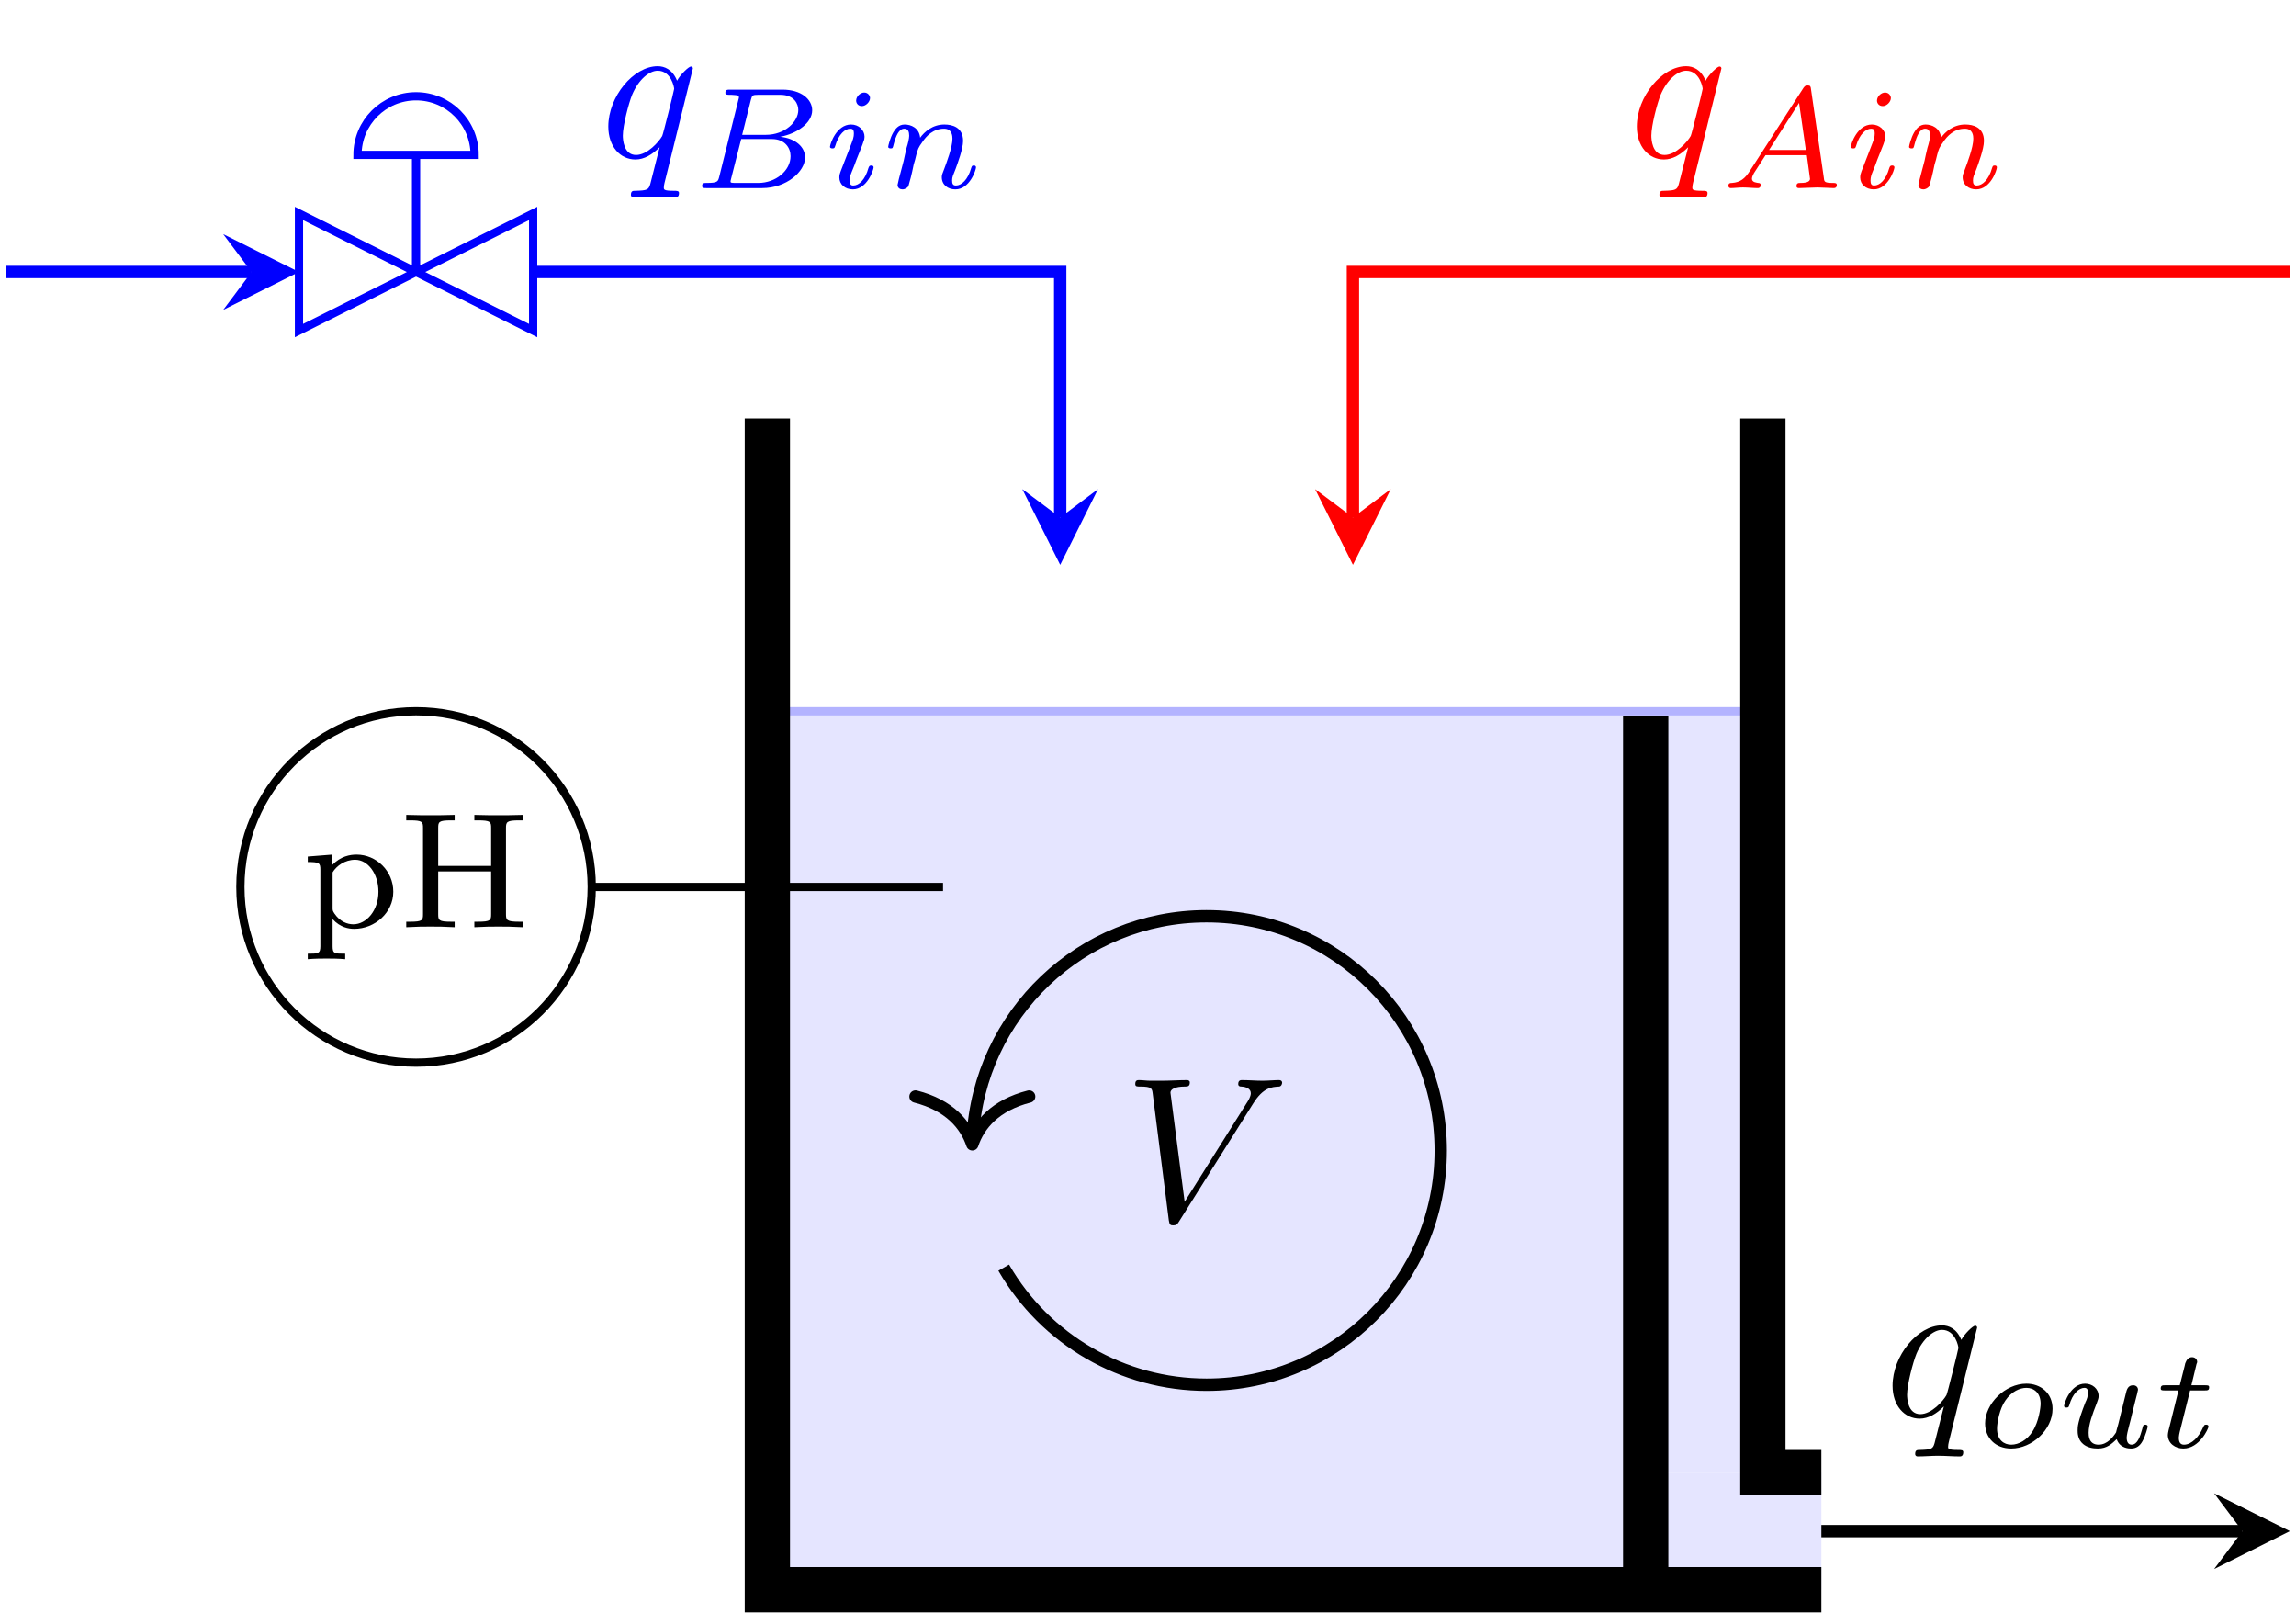
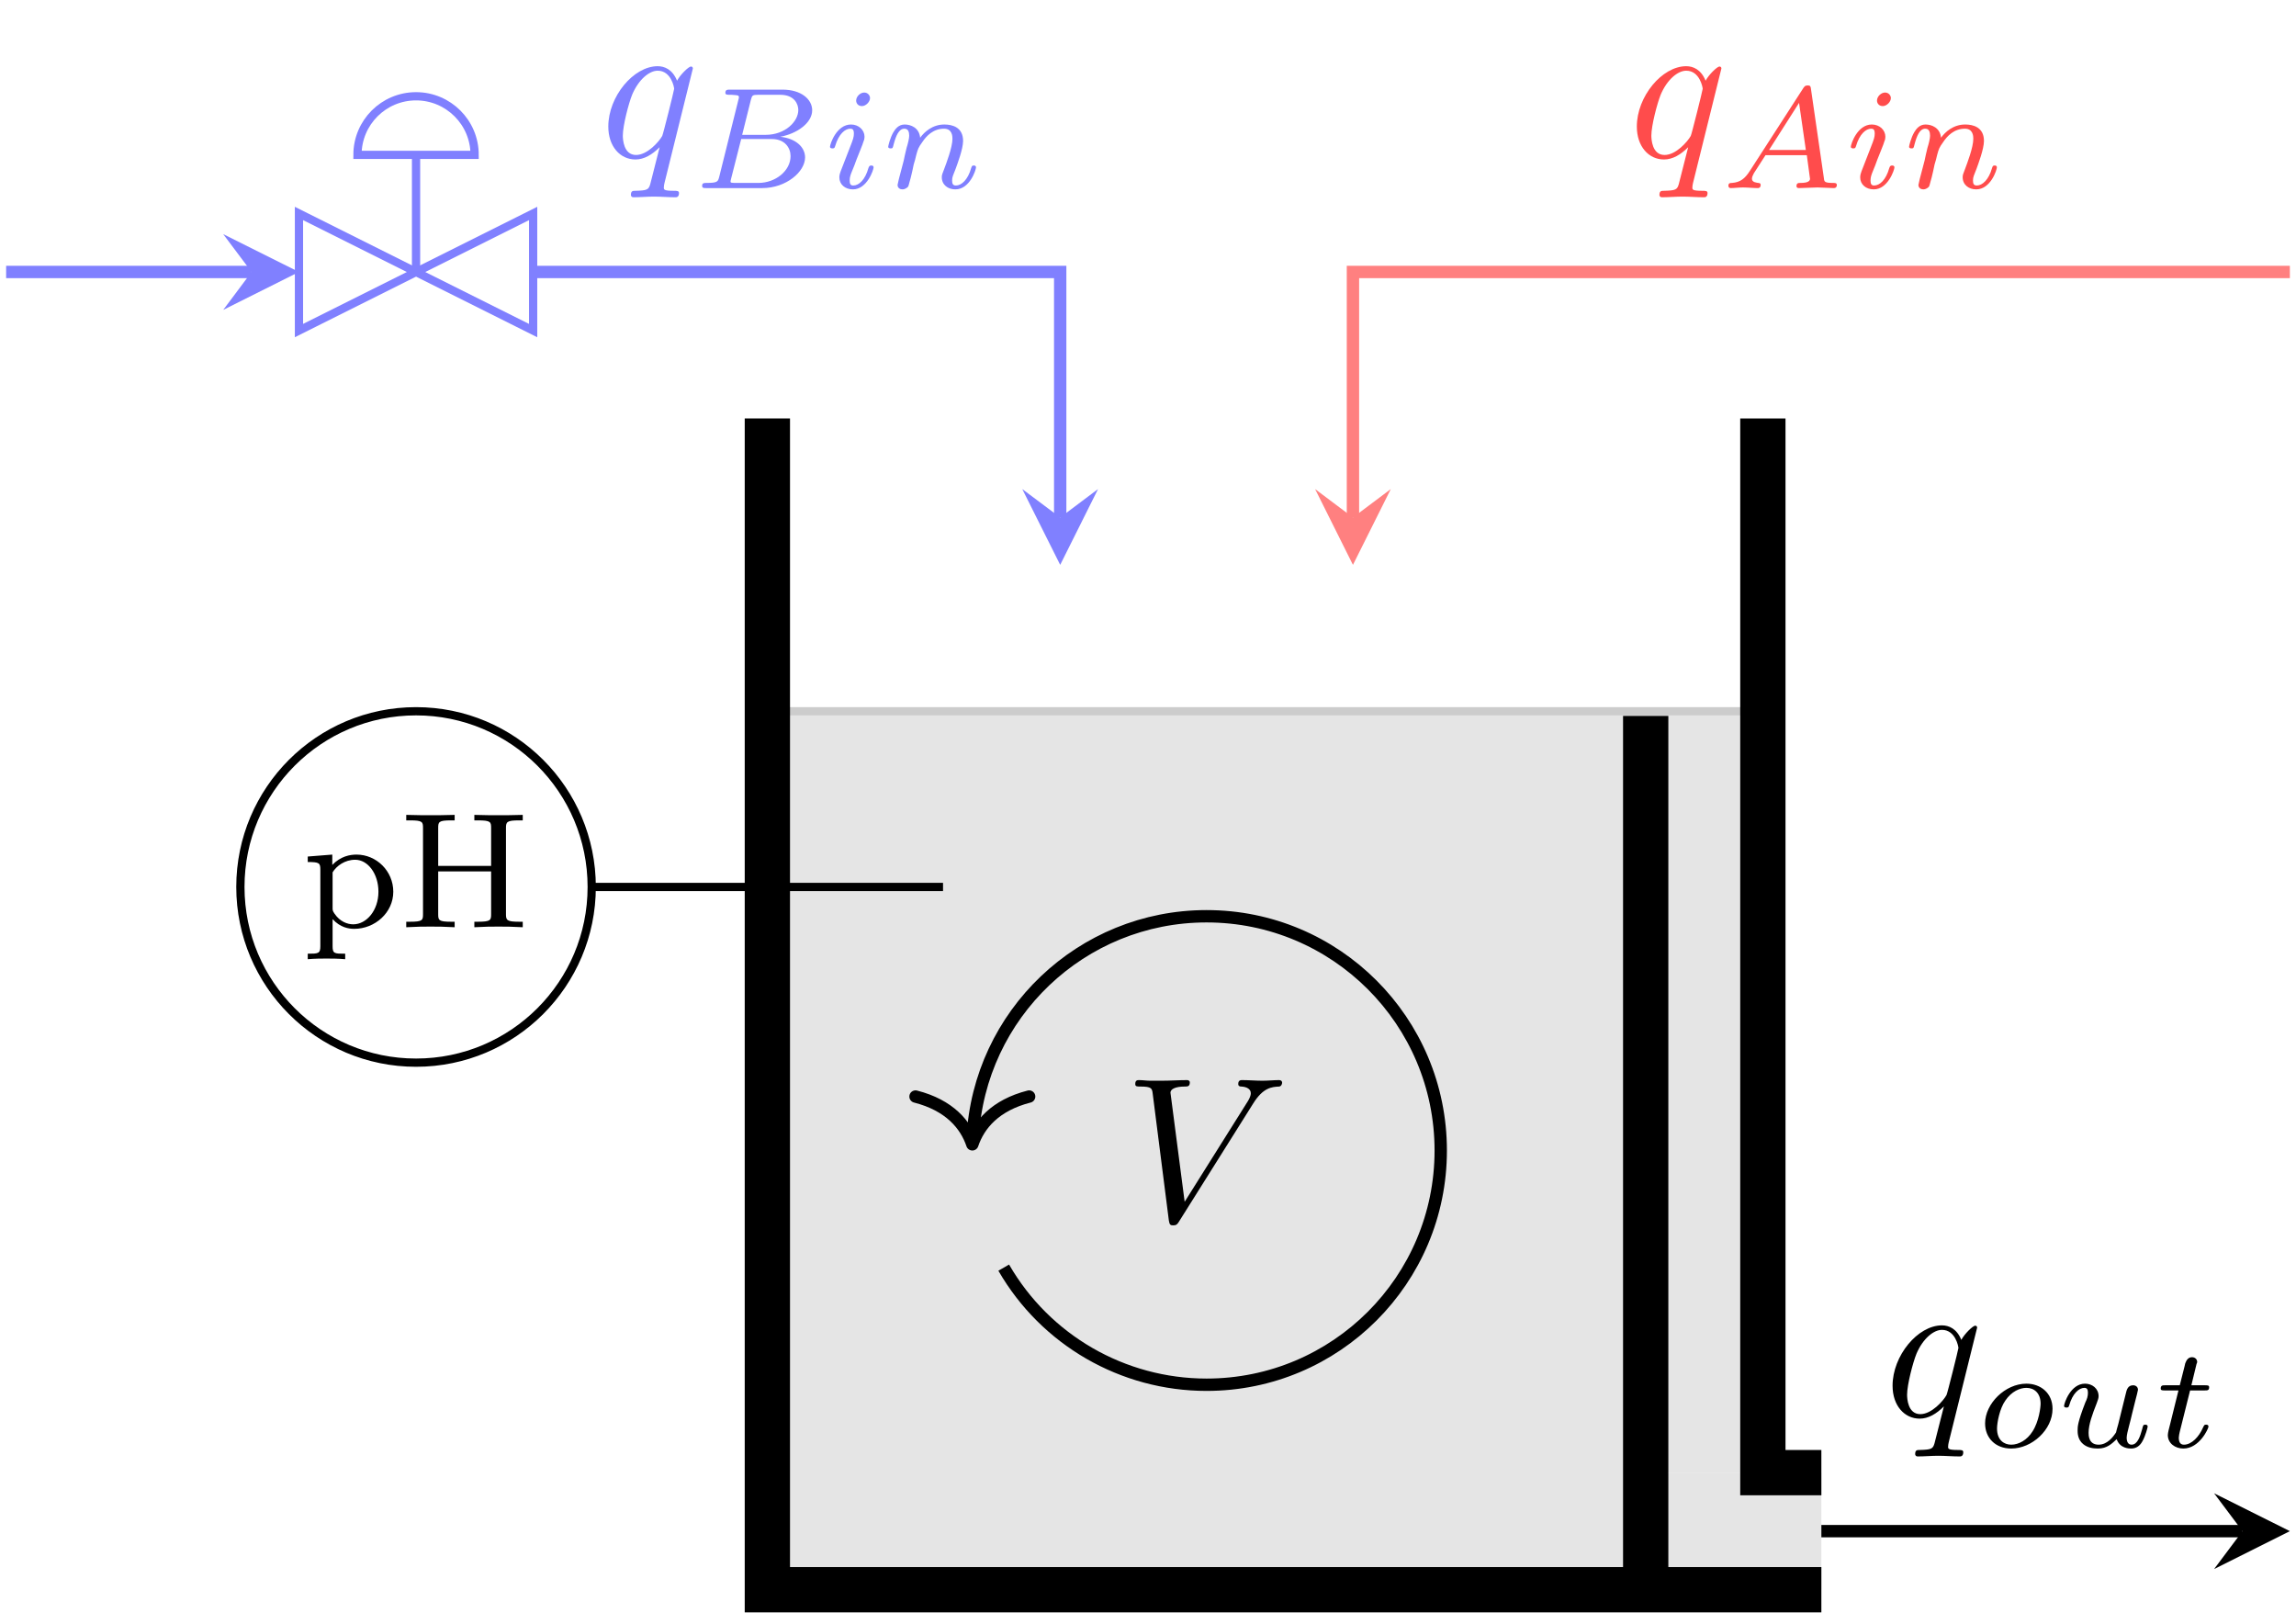
<svg xmlns="http://www.w3.org/2000/svg" xmlns:xlink="http://www.w3.org/1999/xlink" width="111.149pt" height="78.042pt" viewBox="0 0 111.149 78.042">
  <defs>
    <g>
      <g id="glyph-0-0">
        <path d="M 6.266 -5.672 C 6.75 -6.453 7.172 -6.484 7.531 -6.5 C 7.656 -6.516 7.672 -6.672 7.672 -6.688 C 7.672 -6.766 7.609 -6.812 7.531 -6.812 C 7.281 -6.812 6.984 -6.781 6.719 -6.781 C 6.391 -6.781 6.047 -6.812 5.734 -6.812 C 5.672 -6.812 5.547 -6.812 5.547 -6.625 C 5.547 -6.516 5.625 -6.5 5.703 -6.5 C 5.969 -6.484 6.156 -6.375 6.156 -6.172 C 6.156 -6.016 6.016 -5.797 6.016 -5.797 L 2.953 -0.922 L 2.266 -6.203 C 2.266 -6.375 2.5 -6.5 2.953 -6.5 C 3.094 -6.5 3.203 -6.5 3.203 -6.703 C 3.203 -6.781 3.125 -6.812 3.078 -6.812 C 2.672 -6.812 2.25 -6.781 1.828 -6.781 C 1.656 -6.781 1.469 -6.781 1.281 -6.781 C 1.109 -6.781 0.922 -6.812 0.75 -6.812 C 0.672 -6.812 0.562 -6.812 0.562 -6.625 C 0.562 -6.5 0.641 -6.5 0.812 -6.5 C 1.359 -6.5 1.375 -6.406 1.406 -6.156 L 2.188 -0.016 C 2.219 0.188 2.266 0.219 2.391 0.219 C 2.547 0.219 2.594 0.172 2.672 0.047 Z M 6.266 -5.672 " />
      </g>
      <g id="glyph-0-1">
        <path d="M 4.5 -4.297 C 4.5 -4.344 4.469 -4.391 4.406 -4.391 C 4.297 -4.391 3.891 -4 3.734 -3.703 C 3.516 -4.25 3.125 -4.406 2.797 -4.406 C 1.625 -4.406 0.406 -2.938 0.406 -1.484 C 0.406 -0.516 0.984 0.109 1.719 0.109 C 2.141 0.109 2.531 -0.125 2.891 -0.484 C 2.797 -0.141 2.469 1.203 2.438 1.297 C 2.359 1.578 2.281 1.609 1.719 1.625 C 1.594 1.625 1.5 1.625 1.5 1.828 C 1.5 1.828 1.5 1.938 1.625 1.938 C 1.938 1.938 2.297 1.906 2.625 1.906 C 2.953 1.906 3.312 1.938 3.656 1.938 C 3.703 1.938 3.828 1.938 3.828 1.734 C 3.828 1.625 3.734 1.625 3.562 1.625 C 3.094 1.625 3.094 1.562 3.094 1.469 C 3.094 1.391 3.109 1.328 3.125 1.25 Z M 1.75 -0.109 C 1.141 -0.109 1.109 -0.875 1.109 -1.047 C 1.109 -1.531 1.391 -2.609 1.562 -3.031 C 1.875 -3.766 2.391 -4.188 2.797 -4.188 C 3.453 -4.188 3.594 -3.375 3.594 -3.312 C 3.594 -3.25 3.047 -1.062 3.016 -1.031 C 2.859 -0.75 2.297 -0.109 1.75 -0.109 Z M 1.75 -0.109 " />
      </g>
      <g id="glyph-1-0">
        <path d="M 2.094 1.281 C 1.578 1.281 1.484 1.281 1.484 0.922 L 1.484 -0.391 C 1.859 0.016 2.266 0.078 2.531 0.078 C 3.531 0.078 4.422 -0.703 4.422 -1.719 C 4.422 -2.719 3.609 -3.516 2.641 -3.516 C 2.328 -3.516 1.875 -3.438 1.469 -3.016 L 1.469 -3.516 L 0.281 -3.422 L 0.281 -3.156 C 0.844 -3.156 0.891 -3.109 0.891 -2.781 L 0.891 0.922 C 0.891 1.281 0.781 1.281 0.281 1.281 L 0.281 1.547 C 0.625 1.516 0.969 1.516 1.188 1.516 C 1.422 1.516 1.75 1.516 2.094 1.547 Z M 1.484 -2.656 C 1.672 -2.969 2.078 -3.266 2.578 -3.266 C 3.188 -3.266 3.703 -2.594 3.703 -1.719 C 3.703 -0.812 3.125 -0.141 2.484 -0.141 C 2.203 -0.141 1.844 -0.266 1.578 -0.656 C 1.484 -0.797 1.484 -0.812 1.484 -0.953 Z M 1.484 -2.656 " />
      </g>
      <g id="glyph-1-1">
        <path d="M 5.172 -4.797 C 5.172 -5.094 5.203 -5.172 5.812 -5.172 L 5.984 -5.172 L 5.984 -5.438 C 5.312 -5.422 5.297 -5.422 4.812 -5.422 C 4.328 -5.422 4.312 -5.422 3.641 -5.438 L 3.641 -5.172 L 3.812 -5.172 C 4.438 -5.172 4.453 -5.094 4.453 -4.797 L 4.453 -2.969 L 1.891 -2.969 L 1.891 -4.797 C 1.891 -5.094 1.906 -5.172 2.516 -5.172 L 2.688 -5.172 L 2.688 -5.438 C 2.016 -5.422 2 -5.422 1.516 -5.422 C 1.047 -5.422 1.031 -5.422 0.344 -5.438 L 0.344 -5.172 L 0.531 -5.172 C 1.141 -5.172 1.156 -5.094 1.156 -4.797 L 1.156 -0.641 C 1.156 -0.344 1.141 -0.266 0.531 -0.266 L 0.344 -0.266 L 0.344 0 C 1.031 -0.031 1.047 -0.031 1.516 -0.031 C 2 -0.031 2.016 -0.031 2.688 0 L 2.688 -0.266 L 2.516 -0.266 C 1.906 -0.266 1.891 -0.344 1.891 -0.641 L 1.891 -2.703 L 4.453 -2.703 L 4.453 -0.641 C 4.453 -0.344 4.438 -0.266 3.812 -0.266 L 3.641 -0.266 L 3.641 0 C 4.312 -0.031 4.328 -0.031 4.812 -0.031 C 5.297 -0.031 5.312 -0.031 5.984 0 L 5.984 -0.266 L 5.812 -0.266 C 5.203 -0.266 5.172 -0.344 5.172 -0.641 Z M 5.172 -4.797 " />
      </g>
      <g id="glyph-2-0">
        <path d="M 1.328 -0.547 C 1.266 -0.312 1.25 -0.25 0.703 -0.25 C 0.594 -0.25 0.5 -0.25 0.5 -0.109 C 0.5 0 0.578 0 0.703 0 L 3.406 0 C 4.578 0 5.484 -0.797 5.484 -1.484 C 5.484 -1.984 5.031 -2.406 4.281 -2.484 C 5.125 -2.641 5.828 -3.172 5.828 -3.766 C 5.828 -4.297 5.297 -4.766 4.391 -4.766 L 1.859 -4.766 C 1.719 -4.766 1.625 -4.766 1.625 -4.609 C 1.625 -4.516 1.719 -4.516 1.859 -4.516 C 1.859 -4.516 2 -4.516 2.125 -4.5 C 2.266 -4.484 2.281 -4.469 2.281 -4.391 C 2.281 -4.391 2.281 -4.344 2.25 -4.25 Z M 2.438 -2.578 L 2.859 -4.266 C 2.922 -4.484 2.922 -4.516 3.219 -4.516 L 4.281 -4.516 C 4.984 -4.516 5.156 -4.047 5.156 -3.781 C 5.156 -3.219 4.516 -2.578 3.578 -2.578 Z M 2.109 -0.25 C 1.891 -0.25 1.875 -0.266 1.875 -0.328 C 1.875 -0.328 1.875 -0.359 1.906 -0.469 L 2.391 -2.375 L 3.875 -2.375 C 4.516 -2.375 4.781 -1.938 4.781 -1.547 C 4.781 -0.844 4.062 -0.25 3.219 -0.25 Z M 2.109 -0.25 " />
      </g>
      <g id="glyph-2-1">
        <path d="M 2.266 -4.359 C 2.266 -4.469 2.172 -4.625 1.984 -4.625 C 1.797 -4.625 1.594 -4.438 1.594 -4.234 C 1.594 -4.125 1.672 -3.969 1.875 -3.969 C 2.062 -3.969 2.266 -4.172 2.266 -4.359 Z M 0.844 -0.812 C 0.812 -0.719 0.781 -0.641 0.781 -0.516 C 0.781 -0.188 1.047 0.062 1.438 0.062 C 2.125 0.062 2.438 -0.891 2.438 -1 C 2.438 -1.094 2.344 -1.094 2.328 -1.094 C 2.234 -1.094 2.219 -1.047 2.188 -0.969 C 2.031 -0.406 1.734 -0.125 1.453 -0.125 C 1.312 -0.125 1.281 -0.219 1.281 -0.375 C 1.281 -0.531 1.328 -0.656 1.391 -0.812 C 1.469 -1 1.547 -1.188 1.609 -1.375 C 1.672 -1.547 1.938 -2.172 1.953 -2.266 C 1.984 -2.328 2 -2.406 2 -2.484 C 2 -2.812 1.719 -3.078 1.344 -3.078 C 0.641 -3.078 0.328 -2.125 0.328 -2 C 0.328 -1.922 0.422 -1.922 0.453 -1.922 C 0.547 -1.922 0.547 -1.953 0.578 -2.031 C 0.75 -2.625 1.062 -2.875 1.312 -2.875 C 1.422 -2.875 1.484 -2.828 1.484 -2.641 C 1.484 -2.469 1.453 -2.375 1.281 -1.938 Z M 0.844 -0.812 " />
      </g>
      <g id="glyph-2-2">
        <path d="M 0.844 -0.438 C 0.828 -0.344 0.781 -0.172 0.781 -0.156 C 0.781 0 0.906 0.062 1.016 0.062 C 1.141 0.062 1.25 -0.016 1.297 -0.078 C 1.328 -0.141 1.375 -0.375 1.422 -0.516 C 1.453 -0.641 1.531 -0.969 1.562 -1.141 C 1.609 -1.297 1.656 -1.453 1.688 -1.609 C 1.766 -1.891 1.781 -1.953 1.984 -2.234 C 2.172 -2.516 2.5 -2.875 3.031 -2.875 C 3.422 -2.875 3.438 -2.516 3.438 -2.391 C 3.438 -1.969 3.141 -1.203 3.031 -0.906 C 2.953 -0.703 2.922 -0.641 2.922 -0.531 C 2.922 -0.156 3.219 0.062 3.578 0.062 C 4.281 0.062 4.578 -0.891 4.578 -1 C 4.578 -1.094 4.5 -1.094 4.469 -1.094 C 4.375 -1.094 4.375 -1.047 4.344 -0.969 C 4.188 -0.406 3.875 -0.125 3.609 -0.125 C 3.453 -0.125 3.422 -0.219 3.422 -0.375 C 3.422 -0.531 3.469 -0.625 3.594 -0.938 C 3.672 -1.156 3.953 -1.891 3.953 -2.281 C 3.953 -2.953 3.422 -3.078 3.047 -3.078 C 2.469 -3.078 2.078 -2.719 1.875 -2.438 C 1.828 -2.922 1.422 -3.078 1.125 -3.078 C 0.828 -3.078 0.672 -2.859 0.578 -2.703 C 0.422 -2.438 0.328 -2.047 0.328 -2 C 0.328 -1.922 0.422 -1.922 0.453 -1.922 C 0.547 -1.922 0.547 -1.938 0.594 -2.125 C 0.703 -2.531 0.844 -2.875 1.109 -2.875 C 1.297 -2.875 1.344 -2.719 1.344 -2.531 C 1.344 -2.406 1.281 -2.141 1.219 -1.953 C 1.172 -1.766 1.109 -1.484 1.078 -1.328 Z M 0.844 -0.438 " />
      </g>
      <g id="glyph-2-3">
        <path d="M 1.438 -0.844 C 1.188 -0.453 0.969 -0.281 0.562 -0.25 C 0.484 -0.25 0.391 -0.25 0.391 -0.109 C 0.391 -0.031 0.453 0 0.5 0 C 0.672 0 0.906 -0.031 1.094 -0.031 C 1.312 -0.031 1.609 0 1.812 0 C 1.844 0 1.953 0 1.953 -0.156 C 1.953 -0.25 1.859 -0.25 1.828 -0.25 C 1.781 -0.266 1.531 -0.266 1.531 -0.453 C 1.531 -0.547 1.594 -0.656 1.625 -0.719 L 2.188 -1.594 L 4.188 -1.594 L 4.344 -0.438 C 4.328 -0.359 4.281 -0.25 3.875 -0.25 C 3.781 -0.25 3.688 -0.25 3.688 -0.094 C 3.688 -0.062 3.703 0 3.797 0 C 4 0 4.5 -0.031 4.703 -0.031 C 4.828 -0.031 4.984 -0.016 5.109 -0.016 C 5.234 -0.016 5.375 0 5.5 0 C 5.594 0 5.641 -0.062 5.641 -0.141 C 5.641 -0.25 5.562 -0.25 5.453 -0.25 C 5.047 -0.25 5.031 -0.312 5.016 -0.469 L 4.391 -4.781 C 4.375 -4.922 4.359 -4.969 4.234 -4.969 C 4.094 -4.969 4.062 -4.906 4 -4.812 Z M 2.359 -1.844 L 3.812 -4.125 L 4.141 -1.844 Z M 2.359 -1.844 " />
      </g>
      <g id="glyph-2-4">
        <path d="M 3.703 -1.859 C 3.703 -2.625 3.125 -3.078 2.438 -3.078 C 1.406 -3.078 0.438 -2.109 0.438 -1.156 C 0.438 -0.453 0.938 0.062 1.703 0.062 C 2.703 0.062 3.703 -0.844 3.703 -1.859 Z M 1.703 -0.125 C 1.359 -0.125 1.016 -0.344 1.016 -0.906 C 1.016 -1.188 1.141 -1.875 1.422 -2.266 C 1.719 -2.703 2.125 -2.875 2.438 -2.875 C 2.812 -2.875 3.125 -2.625 3.125 -2.109 C 3.125 -1.938 3.047 -1.25 2.734 -0.766 C 2.469 -0.344 2.062 -0.125 1.703 -0.125 Z M 1.703 -0.125 " />
      </g>
      <g id="glyph-2-5">
        <path d="M 2.953 -1.125 C 2.906 -0.984 2.844 -0.719 2.844 -0.719 C 2.703 -0.5 2.422 -0.125 2 -0.125 C 1.516 -0.125 1.516 -0.578 1.516 -0.703 C 1.516 -1.109 1.703 -1.609 1.906 -2.125 C 1.953 -2.266 2 -2.359 2 -2.469 C 2 -2.844 1.688 -3.078 1.344 -3.078 C 0.641 -3.078 0.328 -2.125 0.328 -2 C 0.328 -1.922 0.422 -1.922 0.453 -1.922 C 0.547 -1.922 0.547 -1.953 0.578 -2.031 C 0.734 -2.594 1.047 -2.875 1.312 -2.875 C 1.438 -2.875 1.484 -2.797 1.484 -2.641 C 1.484 -2.469 1.438 -2.328 1.359 -2.172 C 0.984 -1.203 0.984 -1 0.984 -0.812 C 0.984 -0.703 0.984 -0.375 1.25 -0.156 C 1.453 0.016 1.719 0.062 1.969 0.062 C 2.406 0.062 2.641 -0.172 2.875 -0.391 C 3.031 0.062 3.484 0.062 3.578 0.062 C 3.812 0.062 4 -0.062 4.125 -0.297 C 4.281 -0.578 4.375 -0.969 4.375 -1 C 4.375 -1.094 4.281 -1.094 4.266 -1.094 C 4.156 -1.094 4.156 -1.062 4.109 -0.875 C 4.016 -0.547 3.891 -0.125 3.594 -0.125 C 3.422 -0.125 3.359 -0.281 3.359 -0.469 C 3.359 -0.578 3.422 -0.844 3.469 -1.016 C 3.516 -1.203 3.594 -1.484 3.625 -1.641 L 3.781 -2.266 C 3.828 -2.438 3.906 -2.75 3.906 -2.781 C 3.906 -2.922 3.797 -3 3.672 -3 C 3.422 -3 3.359 -2.797 3.312 -2.578 Z M 2.953 -1.125 " />
      </g>
      <g id="glyph-2-6">
        <path d="M 1.719 -2.75 L 2.422 -2.75 C 2.562 -2.75 2.641 -2.75 2.641 -2.906 C 2.641 -3 2.562 -3 2.438 -3 L 1.781 -3 L 2.031 -4.031 C 2.047 -4.062 2.062 -4.109 2.062 -4.125 C 2.062 -4.266 1.953 -4.359 1.812 -4.359 C 1.641 -4.359 1.547 -4.234 1.484 -4.062 C 1.438 -3.875 1.531 -4.219 1.219 -3 L 0.516 -3 C 0.391 -3 0.297 -3 0.297 -2.844 C 0.297 -2.75 0.375 -2.75 0.5 -2.75 L 1.156 -2.75 L 0.75 -1.109 C 0.703 -0.938 0.641 -0.688 0.641 -0.594 C 0.641 -0.188 1 0.062 1.391 0.062 C 2.172 0.062 2.609 -0.906 2.609 -1 C 2.609 -1.094 2.516 -1.094 2.5 -1.094 C 2.406 -1.094 2.406 -1.078 2.344 -0.953 C 2.156 -0.516 1.797 -0.125 1.422 -0.125 C 1.266 -0.125 1.172 -0.219 1.172 -0.469 C 1.172 -0.531 1.203 -0.688 1.219 -0.75 Z M 1.719 -2.75 " />
      </g>
    </g>
    <clipPath id="clip-0">
      <path clip-rule="nonzero" d="M 36 19 L 90 19 L 90 78.043 L 36 78.043 Z M 36 19 " />
    </clipPath>
    <clipPath id="clip-1">
      <path clip-rule="nonzero" d="M 78 33 L 81 33 L 81 78.043 L 78 78.043 Z M 78 33 " />
    </clipPath>
    <clipPath id="clip-2">
      <path clip-rule="nonzero" d="M 65 12 L 111.148 12 L 111.148 26 L 65 26 Z M 65 12 " />
    </clipPath>
  </defs>
-   <path fill-rule="nonzero" fill="rgb(89.999%, 89.999%, 100%)" fill-opacity="1" d="M 37.148 76.945 L 37.148 34.426 L 79.668 34.426 L 79.668 76.945 Z M 37.148 76.945 " />
-   <path fill-rule="nonzero" fill="rgb(89.999%, 89.999%, 100%)" fill-opacity="1" d="M 79.668 76.945 L 79.668 71.277 L 88.172 71.277 L 88.172 76.945 Z M 79.668 76.945 " />
-   <path fill-rule="nonzero" fill="rgb(89.999%, 89.999%, 100%)" fill-opacity="1" d="M 79.668 71.277 L 79.668 34.426 L 85.34 34.426 L 85.34 71.277 Z M 79.668 71.277 " />
-   <path fill="none" stroke-width="0.399" stroke-linecap="butt" stroke-linejoin="miter" stroke="rgb(70%, 70%, 100%)" stroke-opacity="1" stroke-miterlimit="10" d="M -0.001 42.52 L 48.191 42.52 " transform="matrix(1, 0, 0, -1, 37.149, 76.946)" />
+   <path fill-rule="nonzero" fill="rgb(89.999%, 89.999%, 89.999%)" fill-opacity="1" d="M 37.148 76.945 L 37.148 34.426 L 79.668 34.426 L 79.668 76.945 Z M 37.148 76.945 " />
+   <path fill-rule="nonzero" fill="rgb(89.999%, 89.999%, 89.999%)" fill-opacity="1" d="M 79.668 76.945 L 79.668 71.277 L 88.172 71.277 L 88.172 76.945 Z M 79.668 76.945 " />
+   <path fill-rule="nonzero" fill="rgb(89.999%, 89.999%, 89.999%)" fill-opacity="1" d="M 79.668 71.277 L 79.668 34.426 L 85.34 34.426 L 85.34 71.277 Z M 79.668 71.277 " />
+   <path fill="none" stroke-width="0.399" stroke-linecap="butt" stroke-linejoin="miter" stroke="rgb(79.999%, 79.999%, 79.999%)" stroke-opacity="1" stroke-miterlimit="10" d="M -0.001 42.52 L 48.191 42.52 " transform="matrix(1, 0, 0, -1, 37.149, 76.946)" />
  <path fill="none" stroke-width="0.598" stroke-linecap="butt" stroke-linejoin="miter" stroke="rgb(0%, 0%, 0%)" stroke-opacity="1" stroke-miterlimit="10" d="M 9.937 21.86 C 10.249 27.844 15.199 32.598 21.261 32.598 C 27.523 32.598 32.597 27.524 32.597 21.259 C 32.597 14.997 27.523 9.923 21.261 9.923 C 17.21 9.923 13.464 12.083 11.441 15.591 " transform="matrix(1, 0, 0, -1, 37.149, 76.946)" />
  <path fill="none" stroke-width="0.598" stroke-linecap="round" stroke-linejoin="round" stroke="rgb(0%, 0%, 0%)" stroke-opacity="1" stroke-miterlimit="10" d="M -2.313 2.75 C -1.891 1.101 -0.95 0.32 -0 -0 C -0.95 -0.321 -1.891 -1.102 -2.313 -2.75 " transform="matrix(0, 1, 1, 0, 47.07055, 55.38702)" />
  <g fill="rgb(0%, 0%, 0%)" fill-opacity="1">
    <use xlink:href="#glyph-0-0" x="54.396" y="59.09" />
  </g>
  <g clip-path="url(#clip-0)">
    <path fill="none" stroke-width="2.192" stroke-linecap="butt" stroke-linejoin="miter" stroke="rgb(0%, 0%, 0%)" stroke-opacity="1" stroke-miterlimit="10" d="M -0.001 56.692 L -0.001 0.001 L 51.023 0.001 " transform="matrix(1, 0, 0, -1, 37.149, 76.946)" />
  </g>
  <g clip-path="url(#clip-1)">
    <path fill="none" stroke-width="2.192" stroke-linecap="butt" stroke-linejoin="miter" stroke="rgb(0%, 0%, 0%)" stroke-opacity="1" stroke-miterlimit="10" d="M 42.519 0.001 L 42.519 42.294 " transform="matrix(1, 0, 0, -1, 37.149, 76.946)" />
  </g>
  <path fill="none" stroke-width="2.192" stroke-linecap="butt" stroke-linejoin="miter" stroke="rgb(0%, 0%, 0%)" stroke-opacity="1" stroke-miterlimit="10" d="M 51.023 5.669 L 48.191 5.669 L 48.191 56.692 " transform="matrix(1, 0, 0, -1, 37.149, 76.946)" />
  <path fill="none" stroke-width="0.399" stroke-linecap="butt" stroke-linejoin="miter" stroke="rgb(0%, 0%, 0%)" stroke-opacity="1" stroke-miterlimit="10" d="M -8.504 34.016 C -8.504 38.712 -12.313 42.52 -17.008 42.52 C -21.704 42.52 -25.512 38.712 -25.512 34.016 C -25.512 29.321 -21.704 25.512 -17.008 25.512 C -12.313 25.512 -8.504 29.321 -8.504 34.016 Z M -8.504 34.016 " transform="matrix(1, 0, 0, -1, 37.149, 76.946)" />
  <g fill="rgb(0%, 0%, 0%)" fill-opacity="1">
    <use xlink:href="#glyph-1-0" x="14.617" y="44.879" />
    <use xlink:href="#glyph-1-1" x="19.322" y="44.879" />
  </g>
  <path fill="none" stroke-width="0.399" stroke-linecap="butt" stroke-linejoin="miter" stroke="rgb(0%, 0%, 0%)" stroke-opacity="1" stroke-miterlimit="10" d="M -8.504 34.016 L 8.503 34.016 " transform="matrix(1, 0, 0, -1, 37.149, 76.946)" />
-   <path fill="none" stroke-width="0.399" stroke-linecap="butt" stroke-linejoin="miter" stroke="rgb(0%, 0%, 100%)" stroke-opacity="1" stroke-miterlimit="10" d="M -22.676 60.946 L -22.676 66.614 L -11.34 60.946 L -11.34 66.614 Z M -22.676 60.946 " transform="matrix(1, 0, 0, -1, 37.149, 76.946)" />
-   <path fill="none" stroke-width="0.399" stroke-linecap="butt" stroke-linejoin="miter" stroke="rgb(0%, 0%, 100%)" stroke-opacity="1" stroke-miterlimit="10" d="M -17.008 63.782 L -17.008 69.45 M -14.172 69.45 C -14.172 71.016 -15.442 72.286 -17.008 72.286 C -18.575 72.286 -19.844 71.016 -19.844 69.45 Z M -14.172 69.45 " transform="matrix(1, 0, 0, -1, 37.149, 76.946)" />
-   <path fill="none" stroke-width="0.598" stroke-linecap="butt" stroke-linejoin="miter" stroke="rgb(0%, 0%, 100%)" stroke-opacity="1" stroke-miterlimit="10" d="M -11.34 63.782 L 14.175 63.782 L 14.175 51.899 " transform="matrix(1, 0, 0, -1, 37.149, 76.946)" />
-   <path fill-rule="nonzero" fill="rgb(0%, 0%, 100%)" fill-opacity="1" d="M 51.324 27.34 L 53.156 23.672 L 51.324 25.047 L 49.488 23.672 " />
-   <g fill="rgb(0%, 0%, 100%)" fill-opacity="1">
+   <path fill="none" stroke-width="0.399" stroke-linecap="butt" stroke-linejoin="miter" stroke="rgb(50%, 50%, 100%)" stroke-opacity="1" stroke-miterlimit="10" d="M -22.676 60.946 L -22.676 66.614 L -11.34 60.946 L -11.34 66.614 Z M -22.676 60.946 " transform="matrix(1, 0, 0, -1, 37.149, 76.946)" />
+   <path fill="none" stroke-width="0.399" stroke-linecap="butt" stroke-linejoin="miter" stroke="rgb(50%, 50%, 100%)" stroke-opacity="1" stroke-miterlimit="10" d="M -17.008 63.782 L -17.008 69.45 M -14.172 69.45 C -14.172 71.016 -15.442 72.286 -17.008 72.286 C -18.575 72.286 -19.844 71.016 -19.844 69.45 Z M -14.172 69.45 " transform="matrix(1, 0, 0, -1, 37.149, 76.946)" />
+   <path fill="none" stroke-width="0.598" stroke-linecap="butt" stroke-linejoin="miter" stroke="rgb(50%, 50%, 100%)" stroke-opacity="1" stroke-miterlimit="10" d="M -11.34 63.782 L 14.175 63.782 L 14.175 51.899 " transform="matrix(1, 0, 0, -1, 37.149, 76.946)" />
+   <path fill-rule="nonzero" fill="rgb(50%, 50%, 100%)" fill-opacity="1" d="M 51.324 27.34 L 53.156 23.672 L 51.324 25.047 L 49.488 23.672 " />
+   <g fill="rgb(50%, 50%, 100%)" fill-opacity="1">
    <use xlink:href="#glyph-0-1" x="29.042" y="7.61" />
  </g>
-   <g fill="rgb(0%, 0%, 100%)" fill-opacity="1">
+   <g fill="rgb(50%, 50%, 100%)" fill-opacity="1">
    <use xlink:href="#glyph-2-0" x="33.49" y="9.104" />
  </g>
-   <g fill="rgb(0%, 0%, 100%)" fill-opacity="1">
+   <g fill="rgb(50%, 50%, 100%)" fill-opacity="1">
    <use xlink:href="#glyph-2-1" x="39.852" y="9.104" />
    <use xlink:href="#glyph-2-2" x="42.67" y="9.104" />
  </g>
  <g clip-path="url(#clip-2)">
-     <path fill="none" stroke-width="0.598" stroke-linecap="butt" stroke-linejoin="miter" stroke="rgb(100%, 0%, 0%)" stroke-opacity="1" stroke-miterlimit="10" d="M 73.703 63.782 L 28.347 63.782 L 28.347 51.899 " transform="matrix(1, 0, 0, -1, 37.149, 76.946)" />
+     <path fill="none" stroke-width="0.598" stroke-linecap="butt" stroke-linejoin="miter" stroke="rgb(100%, 50%, 50%)" stroke-opacity="1" stroke-miterlimit="10" d="M 73.703 63.782 L 28.347 63.782 L 28.347 51.899 " transform="matrix(1, 0, 0, -1, 37.149, 76.946)" />
  </g>
-   <path fill-rule="nonzero" fill="rgb(100%, 0%, 0%)" fill-opacity="1" d="M 65.496 27.34 L 67.328 23.672 L 65.496 25.047 L 63.664 23.672 " />
-   <g fill="rgb(100%, 0%, 0%)" fill-opacity="1">
+   <path fill-rule="nonzero" fill="rgb(100%, 50%, 50%)" fill-opacity="1" d="M 65.496 27.34 L 67.328 23.672 L 65.496 25.047 L 63.664 23.672 " />
+   <g fill="rgb(100%, 29.999%, 29.999%)" fill-opacity="1">
    <use xlink:href="#glyph-0-1" x="78.833" y="7.61" />
  </g>
-   <g fill="rgb(100%, 0%, 0%)" fill-opacity="1">
+   <g fill="rgb(100%, 29.999%, 29.999%)" fill-opacity="1">
    <use xlink:href="#glyph-2-3" x="83.28" y="9.104" />
    <use xlink:href="#glyph-2-1" x="89.271" y="9.104" />
    <use xlink:href="#glyph-2-2" x="92.09" y="9.104" />
  </g>
-   <path fill="none" stroke-width="0.598" stroke-linecap="butt" stroke-linejoin="miter" stroke="rgb(0%, 0%, 100%)" stroke-opacity="1" stroke-miterlimit="10" d="M -36.852 63.782 L -24.969 63.782 " transform="matrix(1, 0, 0, -1, 37.149, 76.946)" />
-   <path fill-rule="nonzero" fill="rgb(0%, 0%, 100%)" fill-opacity="1" d="M 14.473 13.164 L 10.805 11.332 L 12.18 13.164 L 10.805 15 " />
+   <path fill="none" stroke-width="0.598" stroke-linecap="butt" stroke-linejoin="miter" stroke="rgb(50%, 50%, 100%)" stroke-opacity="1" stroke-miterlimit="10" d="M -36.852 63.782 L -24.969 63.782 " transform="matrix(1, 0, 0, -1, 37.149, 76.946)" />
+   <path fill-rule="nonzero" fill="rgb(50%, 50%, 100%)" fill-opacity="1" d="M 14.473 13.164 L 10.805 11.332 L 12.18 13.164 L 10.805 15 " />
  <path fill="none" stroke-width="0.598" stroke-linecap="butt" stroke-linejoin="miter" stroke="rgb(0%, 0%, 0%)" stroke-opacity="1" stroke-miterlimit="10" d="M 51.023 2.837 L 71.41 2.837 " transform="matrix(1, 0, 0, -1, 37.149, 76.946)" />
  <path fill-rule="nonzero" fill="rgb(0%, 0%, 0%)" fill-opacity="1" d="M 110.852 74.109 L 107.184 72.277 L 108.559 74.109 L 107.184 75.945 " />
  <g fill="rgb(0%, 0%, 0%)" fill-opacity="1">
    <use xlink:href="#glyph-0-1" x="91.213" y="68.555" />
  </g>
  <g fill="rgb(0%, 0%, 0%)" fill-opacity="1">
    <use xlink:href="#glyph-2-4" x="95.66" y="70.049" />
    <use xlink:href="#glyph-2-5" x="99.593" y="70.049" />
    <use xlink:href="#glyph-2-6" x="104.303" y="70.049" />
  </g>
</svg>
